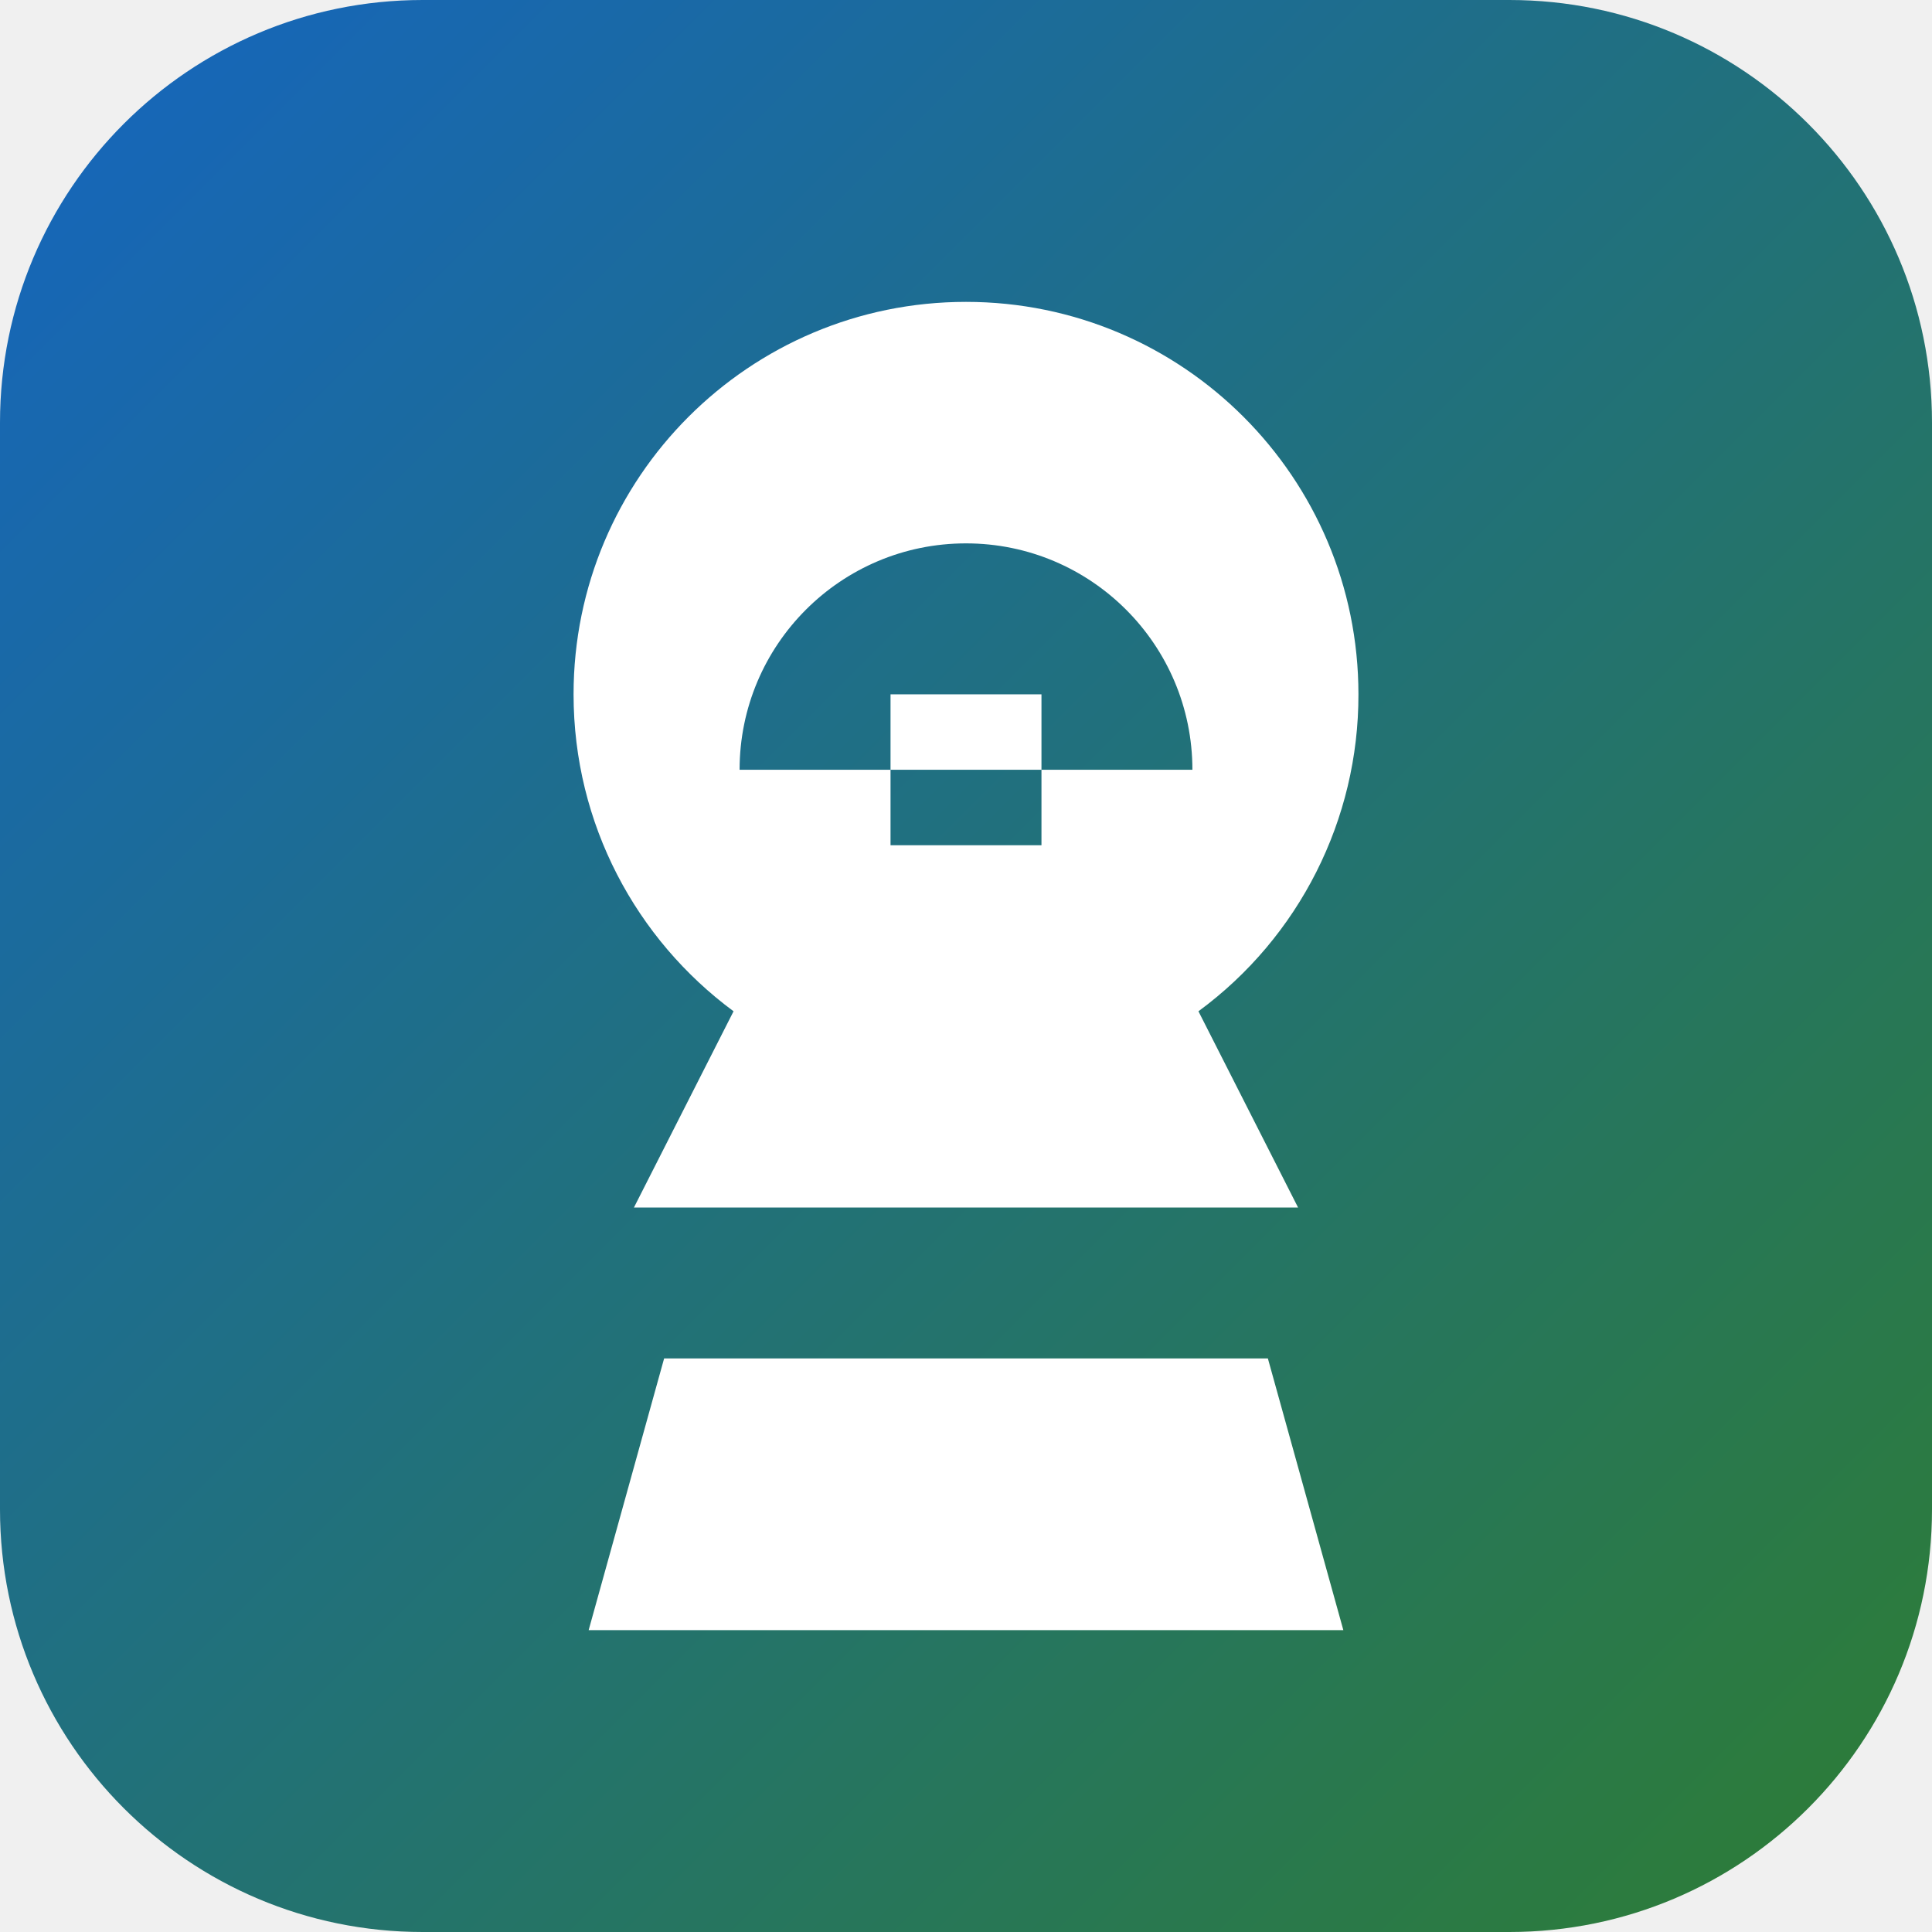
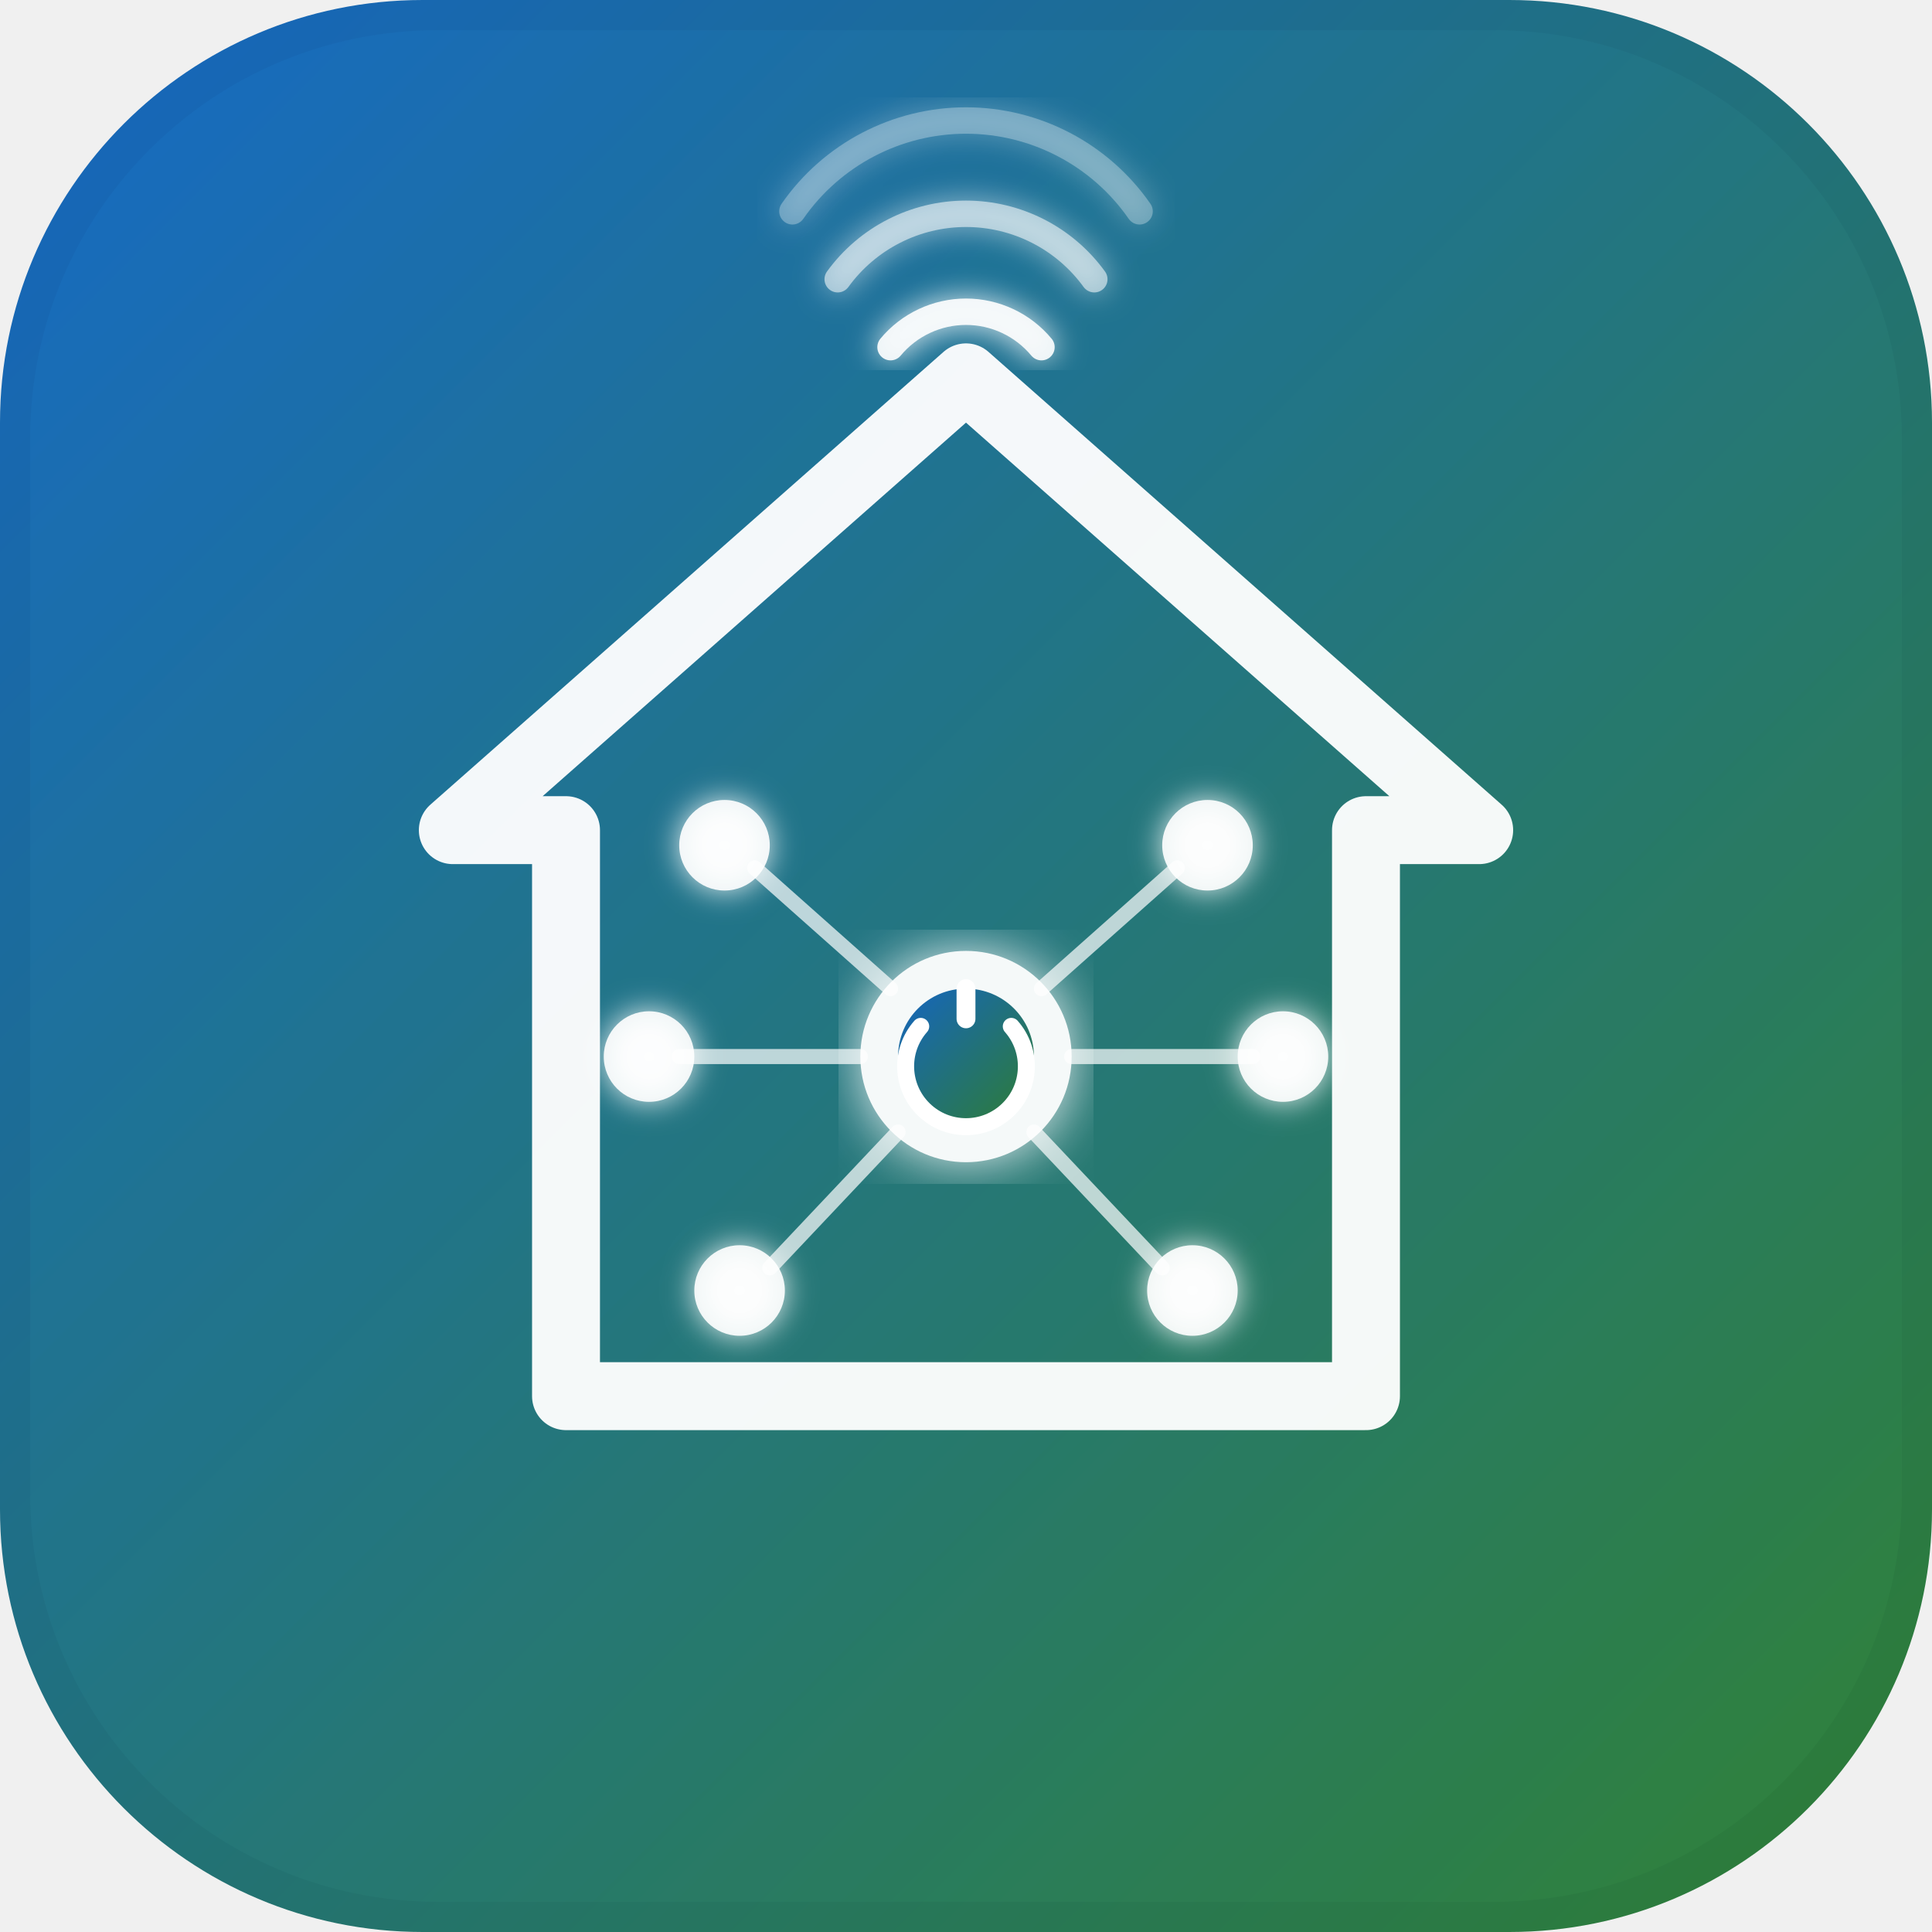
- <svg xmlns="http://www.w3.org/2000/svg" viewBox="0 0 64 64">
+ <svg xmlns="http://www.w3.org/2000/svg" viewBox="0 0 512 512">
  <defs>
-     <linearGradient id="g" x1="0" y1="0" x2="1" y2="1">
-       <stop offset="0" stop-color="#1565c0" />
-       <stop offset="1" stop-color="#2e7d32" />
+     <linearGradient id="bg" x1="0" y1="0" x2="1" y2="1">
+       <stop offset="0%" stop-color="#1565c0" />
+       <stop offset="100%" stop-color="#2e7d32" />
    </linearGradient>
+     <linearGradient id="bgInner" x1="0" y1="0" x2="1" y2="1">
+       <stop offset="0%" stop-color="#1976d2" />
+       <stop offset="100%" stop-color="#388e3c" />
+     </linearGradient>
+     <filter id="glow">
+       <feGaussianBlur stdDeviation="4" result="b" />
+       <feMerge>
+         <feMergeNode in="b" />
+         <feMergeNode in="SourceGraphic" />
+       </feMerge>
+     </filter>
+     <filter id="softGlow">
+       <feGaussianBlur stdDeviation="8" result="b" />
+       <feMerge>
+         <feMergeNode in="b" />
+         <feMergeNode in="SourceGraphic" />
+       </feMerge>
+     </filter>
  </defs>
-   <rect width="64" height="64" rx="14" fill="url(#g)" />
-   <path fill="#fff" d="M32 10c-7.18 0-13 5.82-13 13 0 4.3 2.08 8.12 5.3 10.5L21 40h22l-3.3-6.5A13 13 0 0 0 45 23c0-7.18-5.82-13-13-13zm-2.5 18v-5h5v5h-5zm2.5-10a7.5 7.5 0 0 1 7.5 7.5H24.5A7.5 7.5 0 0 1 32 18zm-10 27h20l2.5 9H19.5l2.5-9z" />
+   <rect width="512" height="512" rx="112" fill="url(#bg)" />
+   <rect x="8" y="8" width="496" height="496" rx="108" fill="url(#bgInner)" opacity="0.3" />
+   <path d="M256 100 L120 220 L150 220 L150 370 L362 370 L362 220 L392 220 Z" fill="none" stroke="white" stroke-width="18" stroke-linejoin="round" stroke-linecap="round" opacity="0.95" />
+   <circle cx="256" cy="280" r="28" fill="white" opacity="0.95" filter="url(#softGlow)" />
+   <circle cx="256" cy="280" r="18" fill="url(#bg)" />
+   <line x1="256" y1="270" x2="256" y2="262" stroke="white" stroke-width="5" stroke-linecap="round" />
+   <path d="M244 272 A16 16 0 1 0 268 272" fill="none" stroke="white" stroke-width="4.5" stroke-linecap="round" />
+   <g stroke="white" stroke-width="4" stroke-linecap="round" opacity="0.7">
+     <line x1="236" y1="262" x2="200" y2="230" />
+     <line x1="276" y1="262" x2="312" y2="230" />
+     <line x1="228" y1="280" x2="180" y2="280" />
+     <line x1="284" y1="280" x2="332" y2="280" />
+     <line x1="238" y1="300" x2="204" y2="336" />
+     <line x1="274" y1="300" x2="308" y2="336" />
+   </g>
+   <g filter="url(#glow)">
+     <circle cx="192" cy="224" r="12" fill="white" opacity="0.9" />
+     <circle cx="320" cy="224" r="12" fill="white" opacity="0.9" />
+     <circle cx="172" cy="280" r="12" fill="white" opacity="0.9" />
+     <circle cx="340" cy="280" r="12" fill="white" opacity="0.9" />
+     <circle cx="196" cy="342" r="12" fill="white" opacity="0.9" />
+     <circle cx="316" cy="342" r="12" fill="white" opacity="0.9" />
+   </g>
+   <g fill="none" stroke="white" stroke-width="7" stroke-linecap="round" filter="url(#glow)">
+     <path d="M236 92 A26 26 0 0 1 276 92" opacity="0.9" />
+     <path d="M222 74 A42 42 0 0 1 290 74" opacity="0.55" />
+     <path d="M210 56 A56 56 0 0 1 302 56" opacity="0.3" />
+   </g>
</svg>
